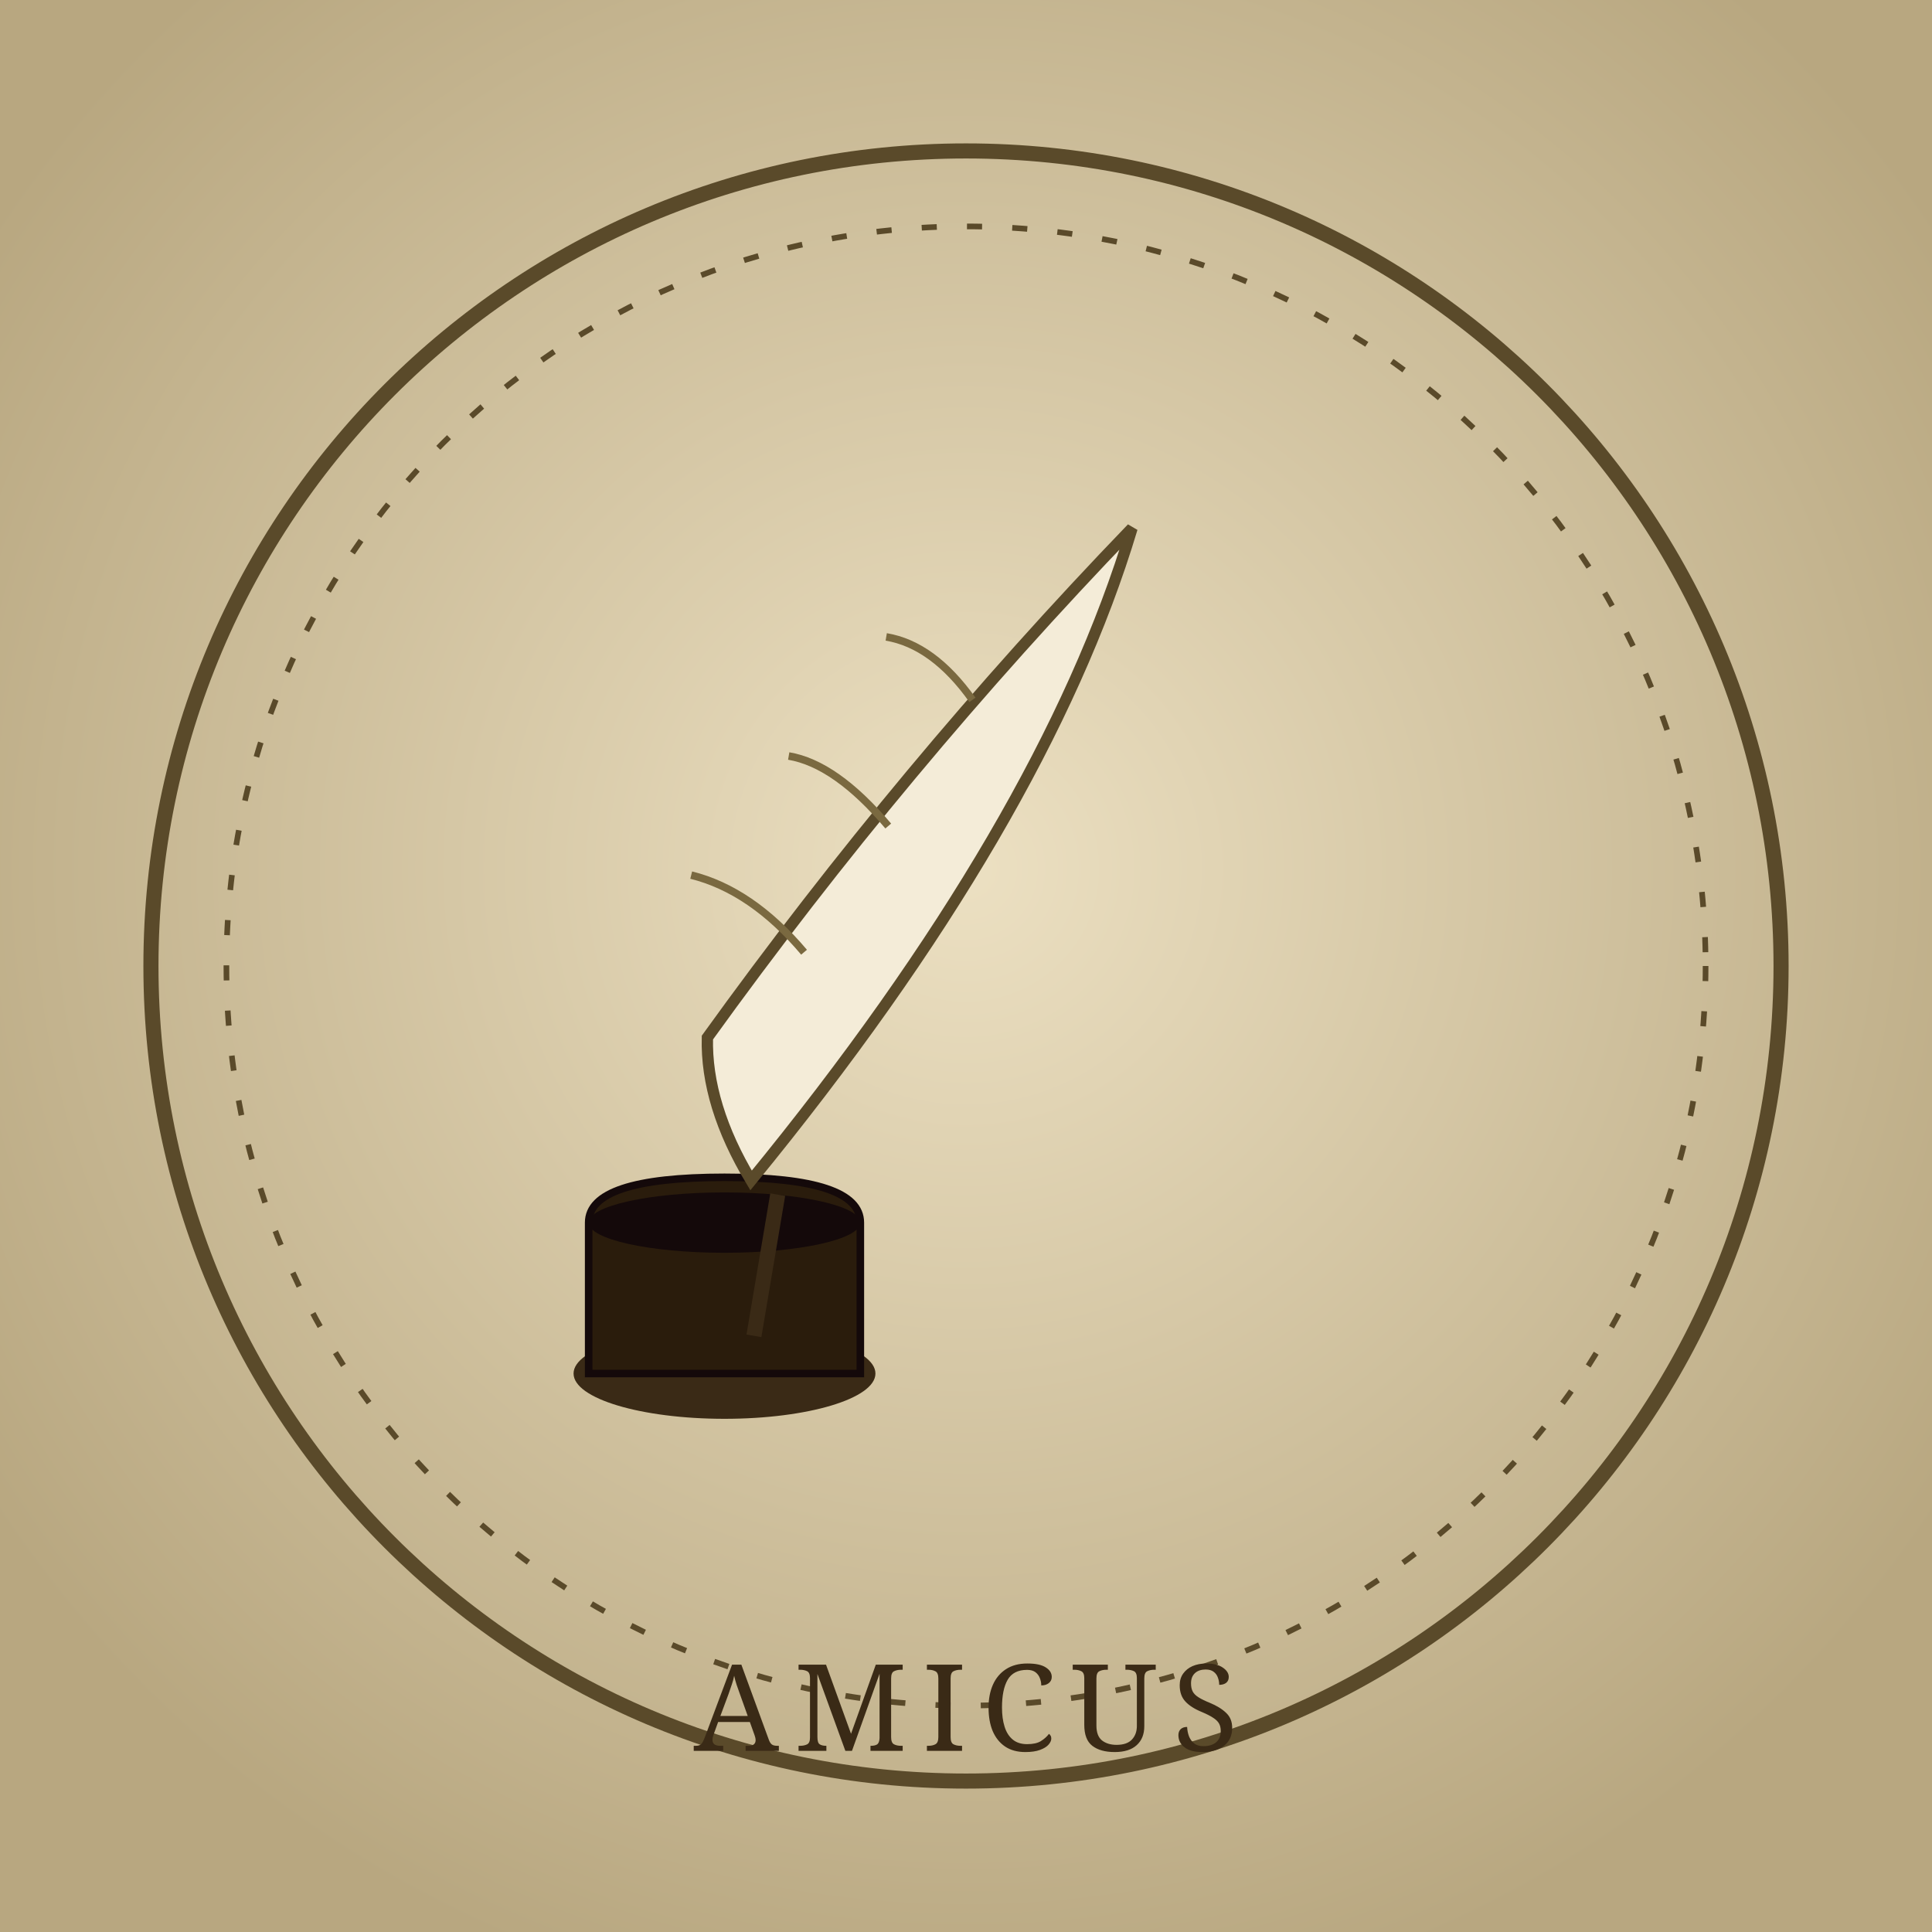
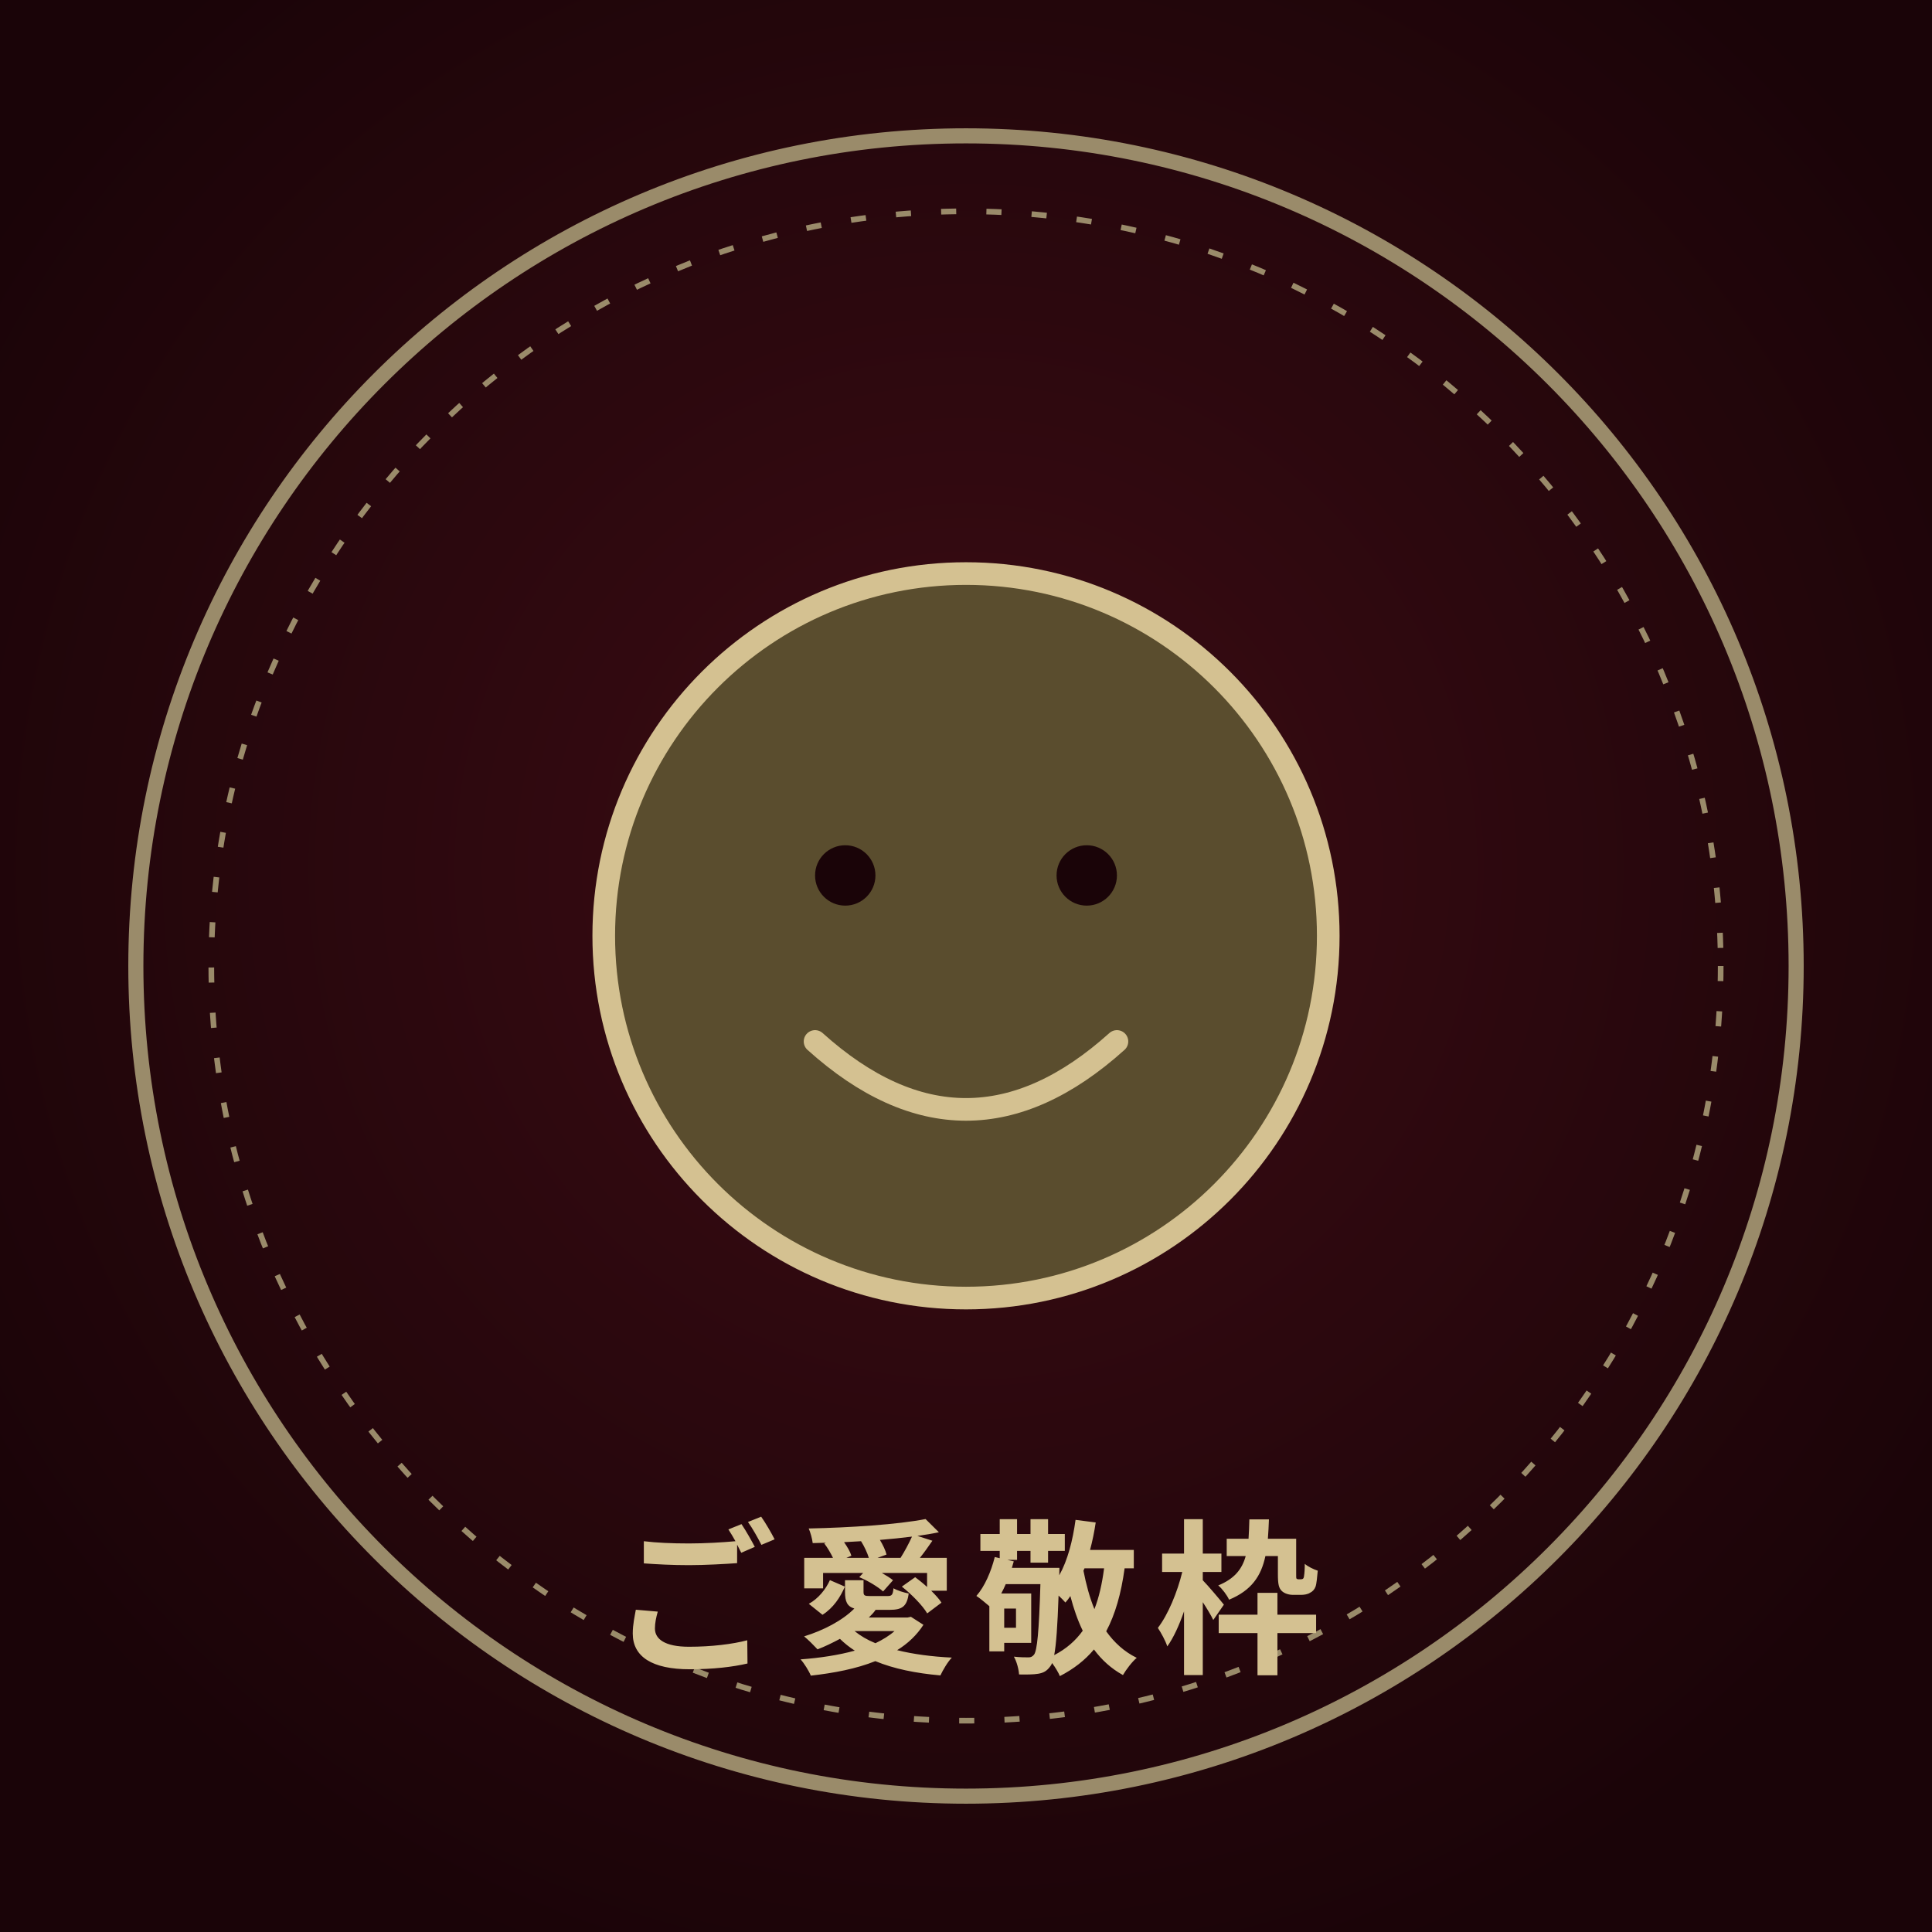
<svg xmlns="http://www.w3.org/2000/svg" viewBox="0 0 256 256" role="img" aria-label="ご愛敬枠">
  <defs>
    <radialGradient id="g1bg" cx="50%" cy="45%" r="60%">
-       <stop offset="0%" stop-color="#ece0c2" />
-       <stop offset="100%" stop-color="#b8a780" />
+       <stop offset="0%" stop-color="#3d0c14" />
+       <stop offset="100%" stop-color="#1a0408" />
    </radialGradient>
  </defs>
  <rect width="256" height="256" fill="url(#g1bg)" />
-   <circle cx="128" cy="128" r="108" fill="none" stroke="#5a4a2a" stroke-width="2" />
-   <circle cx="128" cy="128" r="98" fill="none" stroke="#5a4a2a" stroke-width="0.75" stroke-dasharray="2 4" />
-   <g>
-     <ellipse cx="96" cy="182" rx="20" ry="6" fill="#3a2a16" />
-     <path d="M78 182 v-20 q0 -6 18 -6 q18 0 18 6 v20 z" fill="#2a1c0c" stroke="#14090a" stroke-width="1" />
-     <ellipse cx="96" cy="162" rx="18" ry="4" fill="#14090a" />
+   <circle cx="128" cy="128" r="110" fill="none" stroke="#9a8b6a" stroke-width="2" />
+   <circle cx="128" cy="128" r="100" fill="none" stroke="#9a8b6a" stroke-width="0.75" stroke-dasharray="2 4" />
+   <g fill="none" stroke="#d4c191" stroke-width="3" stroke-linecap="round">
+     <circle cx="128" cy="124" r="48" fill="#5a4d2e" stroke="#d4c191" />
+     <circle cx="112" cy="116" r="4" fill="#1a0408" stroke="none" />
+     <circle cx="144" cy="116" r="4" fill="#1a0408" stroke="none" />
+     <path d="M108 138 q20 18 40 0" />
  </g>
-   <g transform="translate(150 70) rotate(28)">
-     <path d="M0 0 q8 40 -4 100 q-10 -6 -14 -14 q6 -44 18 -86 z" fill="#f4ecd8" stroke="#5a4a2a" stroke-width="1.5" />
-     <path d="M0 0 q8 40 -4 100" stroke="#5a4a2a" stroke-width="1" fill="none" />
-     <path d="M-8 30 q-8 -4 -14 -2 M-10 50 q-10 -4 -16 -2 M-12 70 q-10 -4 -18 -2" stroke="#7a6940" stroke-width="1" fill="none" />
-     <line x1="0" y1="100" x2="6" y2="118" stroke="#3a2a16" stroke-width="2" />
-   </g>
-   <text x="128" y="232" text-anchor="middle" fill="#3a2a16" font-family="'Cinzel', serif" font-size="16" letter-spacing="2">AMICUS</text>
+   <text x="128" y="220" text-anchor="middle" fill="#d4c191" font-family="'Noto Serif JP', serif" font-weight="700" font-size="22" letter-spacing="2">ご愛敬枠</text>
</svg>
